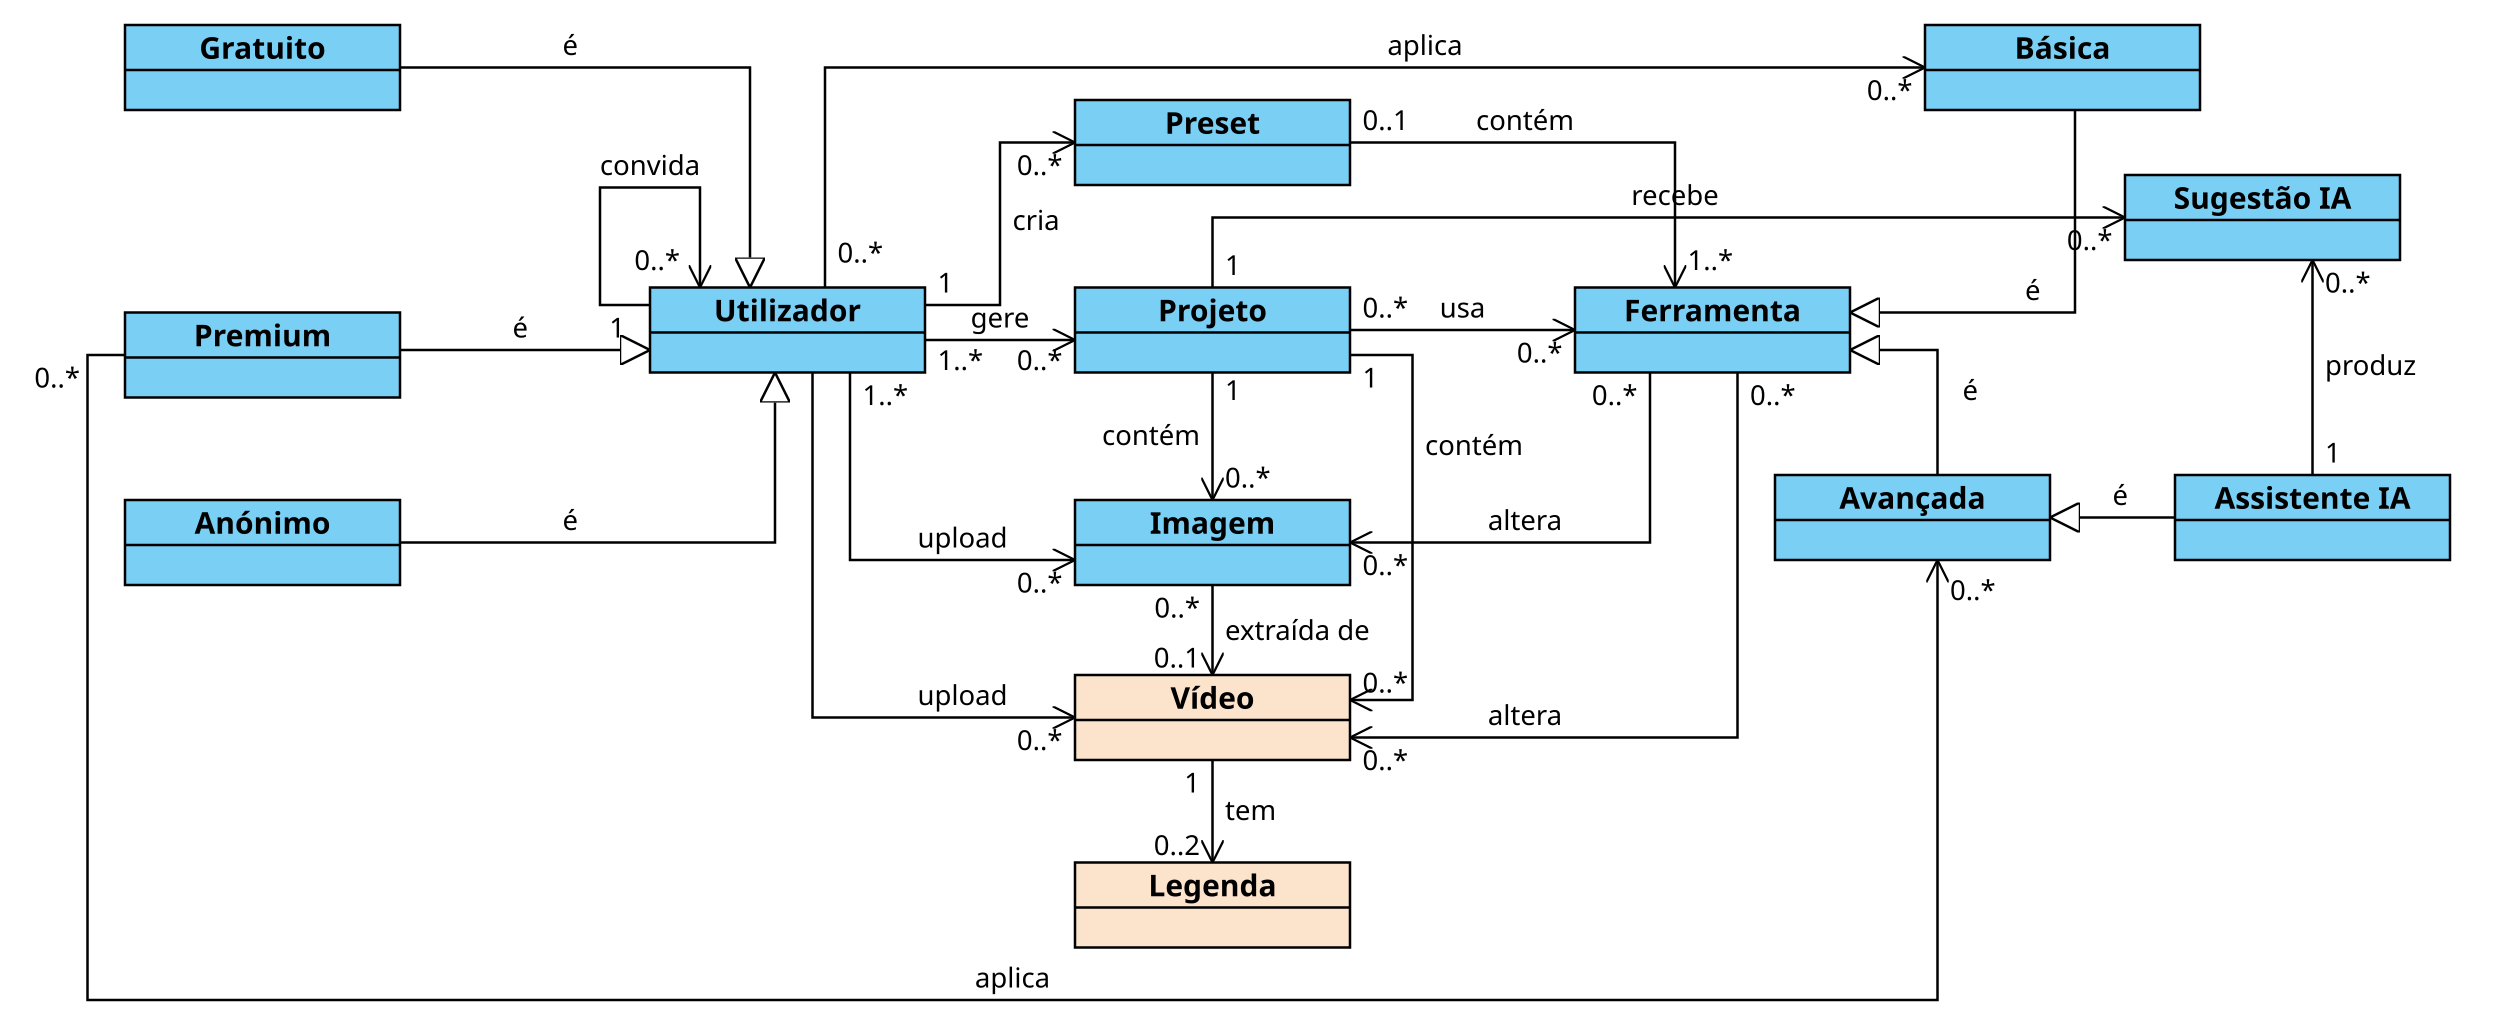
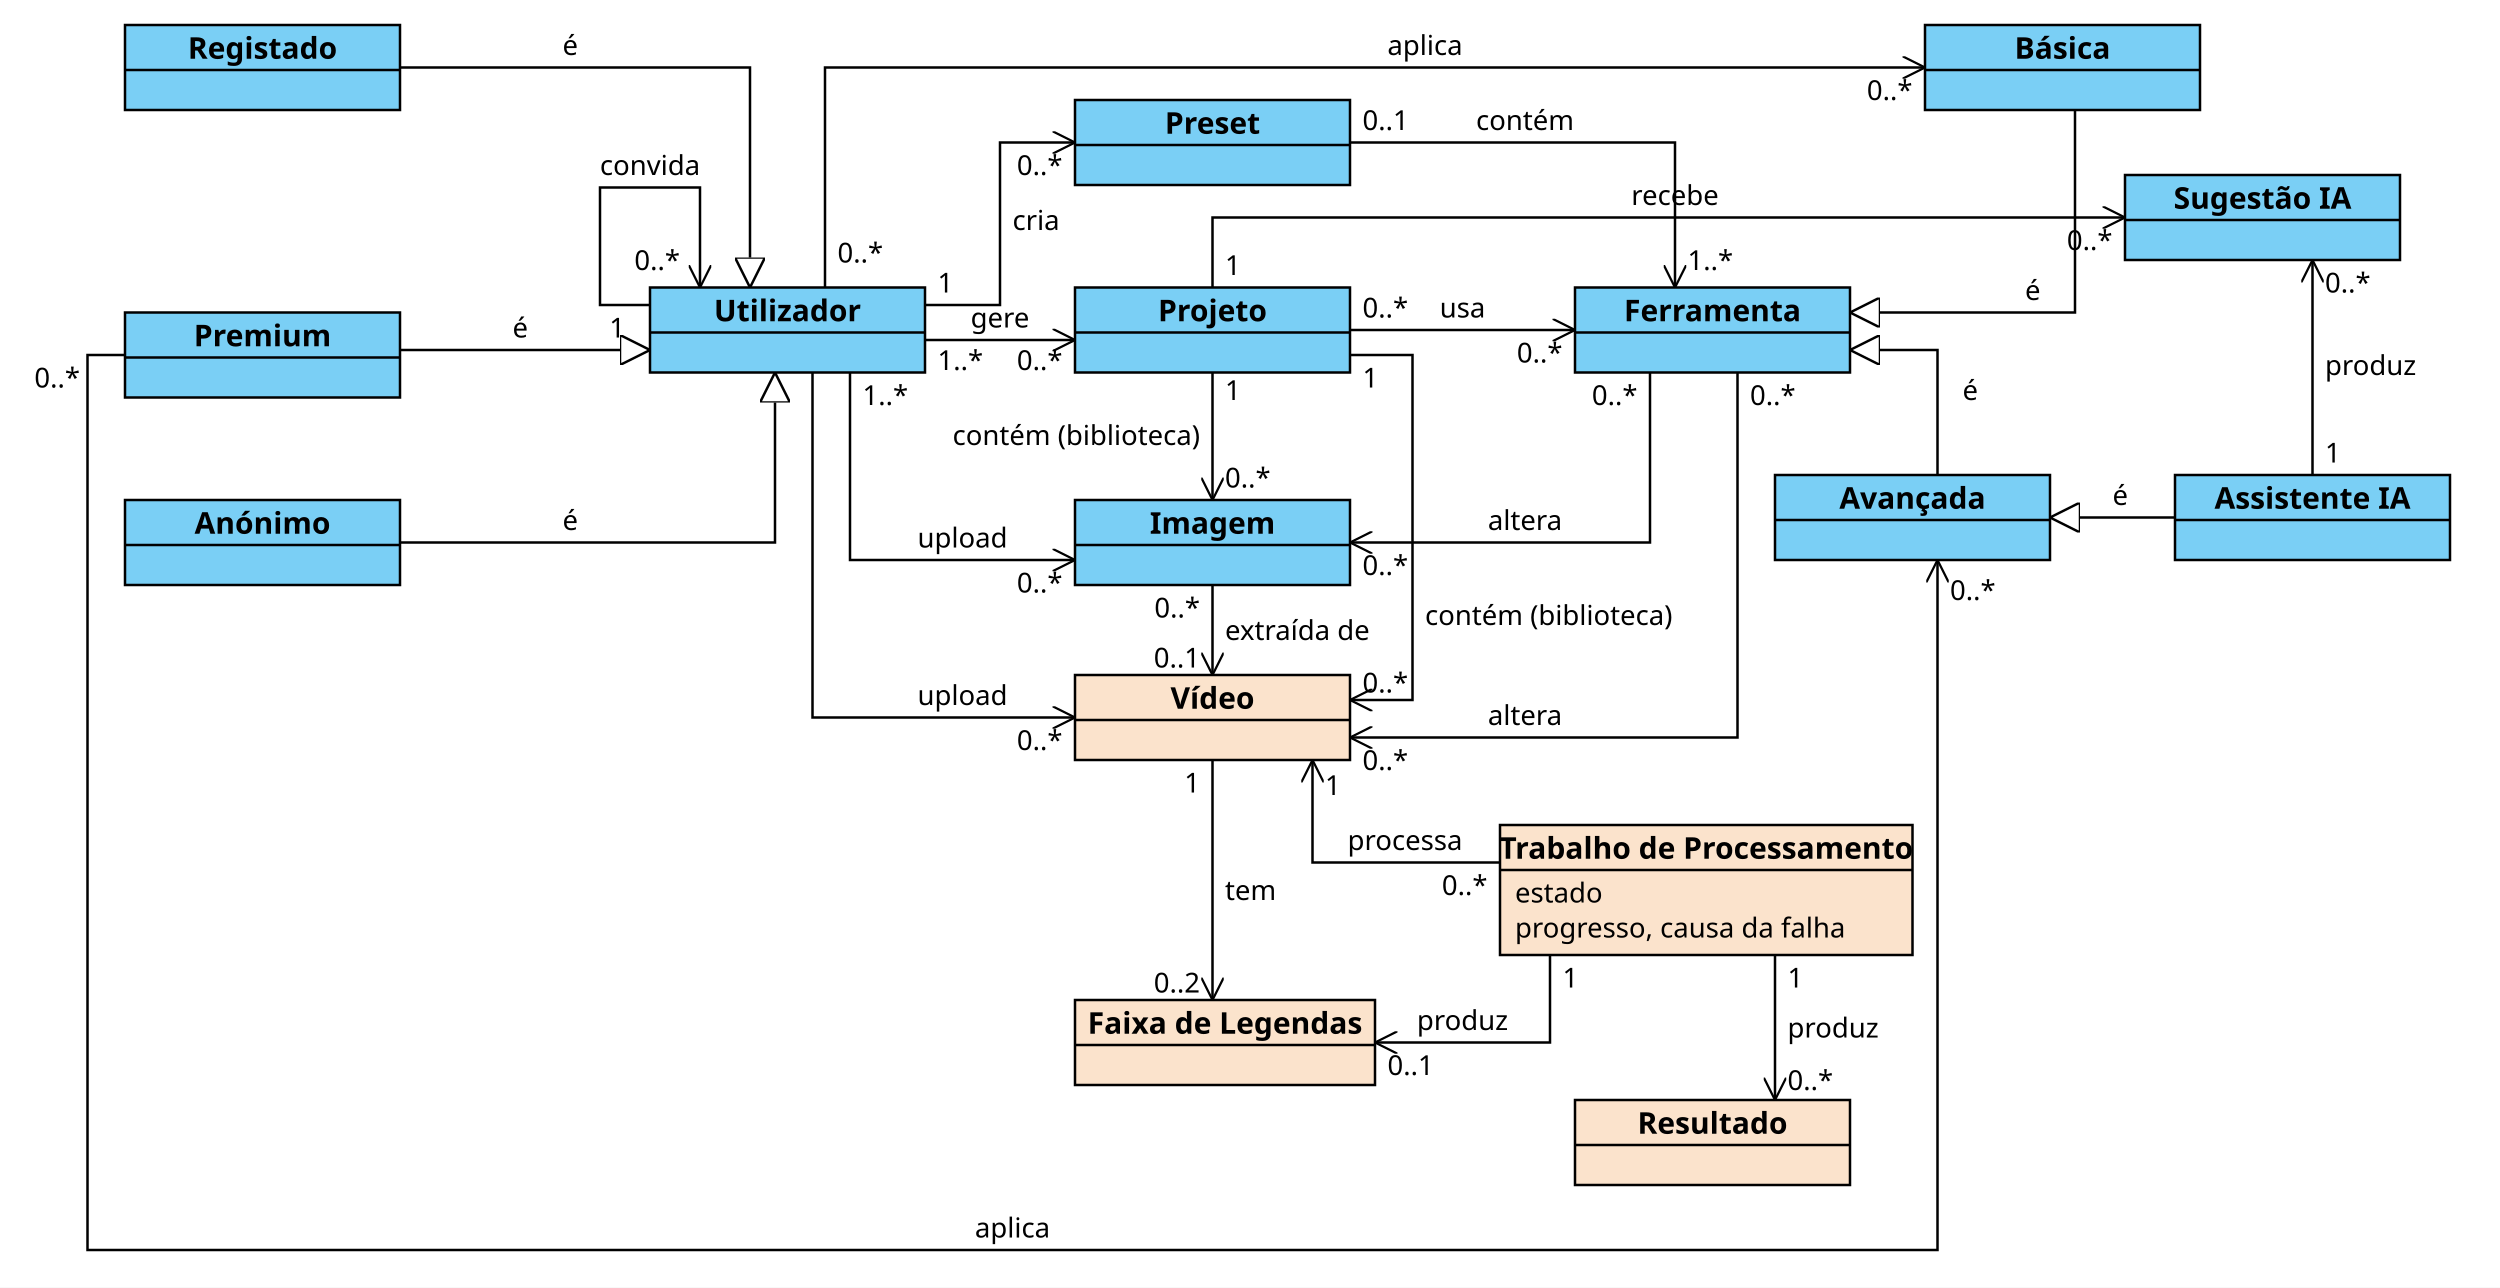
- <svg xmlns="http://www.w3.org/2000/svg" viewBox="-10 0 1000 410" width="1000" height="410" font-family="Carlito, Calibri, sans-serif">
+ <svg xmlns="http://www.w3.org/2000/svg" viewBox="-10 0 1000 515" width="1000" height="515" font-family="Carlito, Calibri, sans-serif">
  <defs>
    <marker id="seta" viewBox="0 0 10 10" refX="10" refY="5" markerWidth="9" markerHeight="9" orient="auto" markerUnits="userSpaceOnUse">
      <path d="M0,0 L10,5 L0,10" fill="none" stroke="#000" stroke-width="1" />
    </marker>
    <marker id="heranca" viewBox="0 0 12 12" refX="12" refY="6" markerWidth="12" markerHeight="12" orient="auto" markerUnits="userSpaceOnUse">
      <path d="M0,0 L12,6 L0,12 Z" fill="#fff" stroke="#000" stroke-width="1" />
    </marker>
  </defs>
-   <rect x="-10" width="1000" height="410" fill="#fff" />
+   <rect x="-10" width="1000" height="515" fill="#fff" />
  <polyline points="150,27 290,27 290,115" fill="none" stroke="#000" stroke-width="1" marker-end="url(#heranca)" />
  <text x="215" y="22" font-size="11" text-anchor="start">é</text>
  <polyline points="150,140 250,140" fill="none" stroke="#000" stroke-width="1" marker-end="url(#heranca)" />
  <text x="195" y="135" font-size="11" text-anchor="start">é</text>
  <text x="240" y="135" font-size="11" text-anchor="end">1</text>
  <polyline points="150,217 300,217 300,149" fill="none" stroke="#000" stroke-width="1" marker-end="url(#heranca)" />
  <text x="215" y="212" font-size="11" text-anchor="start">é</text>
  <polyline points="820,44 820,125 730,125" fill="none" stroke="#000" stroke-width="1" marker-end="url(#heranca)" />
  <text x="800" y="120" font-size="11" text-anchor="start">é</text>
  <polyline points="765,190 765,140 730,140" fill="none" stroke="#000" stroke-width="1" marker-end="url(#heranca)" />
  <text x="775" y="160" font-size="11" text-anchor="start">é</text>
  <polyline points="860,207 810,207" fill="none" stroke="#000" stroke-width="1" marker-end="url(#heranca)" />
  <text x="835" y="202" font-size="11" text-anchor="start">é</text>
  <polyline points="250,122 230,122 230,75 270,75 270,115" fill="none" stroke="#000" stroke-width="1" marker-end="url(#seta)" />
  <text x="250" y="70" font-size="11" text-anchor="middle">convida</text>
  <text x="262" y="108" font-size="11" text-anchor="end">0..*</text>
  <polyline points="320,115 320,27 760,27" fill="none" stroke="#000" stroke-width="1" marker-end="url(#seta)" />
  <text x="560" y="22" font-size="11" text-anchor="middle">aplica</text>
  <text x="755" y="40" font-size="11" text-anchor="end">0..*</text>
  <text x="325" y="105" font-size="11" text-anchor="start">0..*</text>
  <polyline points="360,122 390,122 390,57 420,57" fill="none" stroke="#000" stroke-width="1" marker-end="url(#seta)" />
  <text x="395" y="92" font-size="11" text-anchor="start">cria</text>
  <text x="365" y="117" font-size="11" text-anchor="start">1</text>
  <text x="415" y="70" font-size="11" text-anchor="end">0..*</text>
  <polyline points="360,136 420,136" fill="none" stroke="#000" stroke-width="1" marker-end="url(#seta)" />
  <text x="390" y="131" font-size="11" text-anchor="middle">gere</text>
  <text x="365" y="148" font-size="11" text-anchor="start">1..*</text>
  <text x="415" y="148" font-size="11" text-anchor="end">0..*</text>
  <polyline points="330,149 330,224 420,224" fill="none" stroke="#000" stroke-width="1" marker-end="url(#seta)" />
  <text x="375" y="219" font-size="11" text-anchor="middle">upload</text>
  <text x="335" y="162" font-size="11" text-anchor="start">1..*</text>
  <text x="415" y="237" font-size="11" text-anchor="end">0..*</text>
  <polyline points="315,149 315,287 420,287" fill="none" stroke="#000" stroke-width="1" marker-end="url(#seta)" />
  <text x="375" y="282" font-size="11" text-anchor="middle">upload</text>
  <text x="415" y="300" font-size="11" text-anchor="end">0..*</text>
-   <polyline points="40,142 25,142 25,400 765,400 765,224" fill="none" stroke="#000" stroke-width="1" marker-end="url(#seta)" />
-   <text x="395" y="395" font-size="11" text-anchor="middle">aplica</text>
+   <polyline points="40,142 25,142 25,500 765,500 765,224" fill="none" stroke="#000" stroke-width="1" marker-end="url(#seta)" />
+   <text x="395" y="495" font-size="11" text-anchor="middle">aplica</text>
  <text x="22" y="155" font-size="11" text-anchor="end">0..*</text>
  <text x="770" y="240" font-size="11" text-anchor="start">0..*</text>
  <polyline points="475,115 475,87 840,87" fill="none" stroke="#000" stroke-width="1" marker-end="url(#seta)" />
  <text x="660" y="82" font-size="11" text-anchor="middle">recebe</text>
  <text x="480" y="110" font-size="11" text-anchor="start">1</text>
  <text x="835" y="100" font-size="11" text-anchor="end">0..*</text>
  <polyline points="530,132 620,132" fill="none" stroke="#000" stroke-width="1" marker-end="url(#seta)" />
  <text x="575" y="127" font-size="11" text-anchor="middle">usa</text>
  <text x="535" y="127" font-size="11" text-anchor="start">0..*</text>
  <text x="615" y="145" font-size="11" text-anchor="end">0..*</text>
  <polyline points="475,149 475,200" fill="none" stroke="#000" stroke-width="1" marker-end="url(#seta)" />
-   <text x="470" y="178" font-size="11" text-anchor="end">contém</text>
+   <text x="470" y="178" font-size="11" text-anchor="end">contém (biblioteca)</text>
  <text x="480" y="160" font-size="11" text-anchor="start">1</text>
  <text x="480" y="195" font-size="11" text-anchor="start">0..*</text>
  <polyline points="530,142 555,142 555,280 530,280" fill="none" stroke="#000" stroke-width="1" marker-end="url(#seta)" />
-   <text x="560" y="182" font-size="11" text-anchor="start">contém</text>
+   <text x="560" y="250" font-size="11" text-anchor="start">contém (biblioteca)</text>
  <text x="535" y="277" font-size="11" text-anchor="start">0..*</text>
  <text x="535" y="155" font-size="11" text-anchor="start">1</text>
  <polyline points="530,57 660,57 660,115" fill="none" stroke="#000" stroke-width="1" marker-end="url(#seta)" />
  <text x="600" y="52" font-size="11" text-anchor="middle">contém</text>
  <text x="535" y="52" font-size="11" text-anchor="start">0..1</text>
  <text x="665" y="108" font-size="11" text-anchor="start">1..*</text>
  <polyline points="650,149 650,217 530,217" fill="none" stroke="#000" stroke-width="1" marker-end="url(#seta)" />
  <text x="600" y="212" font-size="11" text-anchor="middle">altera</text>
  <text x="645" y="162" font-size="11" text-anchor="end">0..*</text>
  <text x="535" y="230" font-size="11" text-anchor="start">0..*</text>
  <polyline points="685,149 685,295 530,295" fill="none" stroke="#000" stroke-width="1" marker-end="url(#seta)" />
  <text x="600" y="290" font-size="11" text-anchor="middle">altera</text>
  <text x="690" y="162" font-size="11" text-anchor="start">0..*</text>
  <text x="535" y="308" font-size="11" text-anchor="start">0..*</text>
  <polyline points="915,190 915,104" fill="none" stroke="#000" stroke-width="1" marker-end="url(#seta)" />
  <text x="920" y="150" font-size="11" text-anchor="start">produz</text>
  <text x="920" y="185" font-size="11" text-anchor="start">1</text>
  <text x="920" y="117" font-size="11" text-anchor="start">0..*</text>
  <polyline points="475,234 475,270" fill="none" stroke="#000" stroke-width="1" marker-end="url(#seta)" />
  <text x="480" y="256" font-size="11" text-anchor="start">extraída de</text>
  <text x="470" y="247" font-size="11" text-anchor="end">0..*</text>
  <text x="470" y="267" font-size="11" text-anchor="end">0..1</text>
-   <polyline points="475,304 475,345" fill="none" stroke="#000" stroke-width="1" marker-end="url(#seta)" />
-   <text x="480" y="328" font-size="11" text-anchor="start">tem</text>
+   <polyline points="475,304 475,400" fill="none" stroke="#000" stroke-width="1" marker-end="url(#seta)" />
+   <text x="480" y="360" font-size="11" text-anchor="start">tem</text>
  <text x="470" y="317" font-size="11" text-anchor="end">1</text>
-   <text x="470" y="342" font-size="11" text-anchor="end">0..2</text>
+   <text x="470" y="397" font-size="11" text-anchor="end">0..2</text>
+   <polyline points="590,345 515,345 515,304" fill="none" stroke="#000" stroke-width="1" marker-end="url(#seta)" />
+   <text x="552" y="340" font-size="11" text-anchor="middle">processa</text>
+   <text x="585" y="358" font-size="11" text-anchor="end">0..*</text>
+   <text x="520" y="318" font-size="11" text-anchor="start">1</text>
+   <polyline points="610,382 610,417 540,417" fill="none" stroke="#000" stroke-width="1" marker-end="url(#seta)" />
+   <text x="575" y="412" font-size="11" text-anchor="middle">produz</text>
+   <text x="615" y="395" font-size="11" text-anchor="start">1</text>
+   <text x="545" y="430" font-size="11" text-anchor="start">0..1</text>
+   <polyline points="700,382 700,440" fill="none" stroke="#000" stroke-width="1" marker-end="url(#seta)" />
+   <text x="705" y="415" font-size="11" text-anchor="start">produz</text>
+   <text x="705" y="395" font-size="11" text-anchor="start">1</text>
+   <text x="705" y="436" font-size="11" text-anchor="start">0..*</text>
  <rect x="40" y="10" width="110" height="34" fill="#7ACFF5" stroke="#000" stroke-width="1" />
  <line x1="40" y1="28" x2="150" y2="28" stroke="#000" stroke-width="1" />
-   <text x="95.0" y="23.5" text-anchor="middle" font-weight="bold" font-size="12">Gratuito</text>
+   <text x="95.0" y="23.5" text-anchor="middle" font-weight="bold" font-size="12">Registado</text>
  <rect x="40" y="125" width="110" height="34" fill="#7ACFF5" stroke="#000" stroke-width="1" />
  <line x1="40" y1="143" x2="150" y2="143" stroke="#000" stroke-width="1" />
  <text x="95.0" y="138.5" text-anchor="middle" font-weight="bold" font-size="12">Premium</text>
  <rect x="40" y="200" width="110" height="34" fill="#7ACFF5" stroke="#000" stroke-width="1" />
  <line x1="40" y1="218" x2="150" y2="218" stroke="#000" stroke-width="1" />
  <text x="95.0" y="213.5" text-anchor="middle" font-weight="bold" font-size="12">Anónimo</text>
  <rect x="250" y="115" width="110" height="34" fill="#7ACFF5" stroke="#000" stroke-width="1" />
  <line x1="250" y1="133" x2="360" y2="133" stroke="#000" stroke-width="1" />
  <text x="305.0" y="128.5" text-anchor="middle" font-weight="bold" font-size="12">Utilizador</text>
  <rect x="420" y="40" width="110" height="34" fill="#7ACFF5" stroke="#000" stroke-width="1" />
  <line x1="420" y1="58" x2="530" y2="58" stroke="#000" stroke-width="1" />
  <text x="475.0" y="53.5" text-anchor="middle" font-weight="bold" font-size="12">Preset</text>
  <rect x="420" y="115" width="110" height="34" fill="#7ACFF5" stroke="#000" stroke-width="1" />
  <line x1="420" y1="133" x2="530" y2="133" stroke="#000" stroke-width="1" />
  <text x="475.0" y="128.5" text-anchor="middle" font-weight="bold" font-size="12">Projeto</text>
  <rect x="420" y="200" width="110" height="34" fill="#7ACFF5" stroke="#000" stroke-width="1" />
  <line x1="420" y1="218" x2="530" y2="218" stroke="#000" stroke-width="1" />
  <text x="475.0" y="213.5" text-anchor="middle" font-weight="bold" font-size="12">Imagem</text>
  <rect x="420" y="270" width="110" height="34" fill="#FBE3CC" stroke="#000" stroke-width="1" />
  <line x1="420" y1="288" x2="530" y2="288" stroke="#000" stroke-width="1" />
  <text x="475.0" y="283.5" text-anchor="middle" font-weight="bold" font-size="12">Vídeo</text>
-   <rect x="420" y="345" width="110" height="34" fill="#FBE3CC" stroke="#000" stroke-width="1" />
-   <line x1="420" y1="363" x2="530" y2="363" stroke="#000" stroke-width="1" />
-   <text x="475.0" y="358.5" text-anchor="middle" font-weight="bold" font-size="12">Legenda</text>
+   <rect x="420" y="400" width="120" height="34" fill="#FBE3CC" stroke="#000" stroke-width="1" />
+   <line x1="420" y1="418" x2="540" y2="418" stroke="#000" stroke-width="1" />
+   <text x="480.0" y="413.5" text-anchor="middle" font-weight="bold" font-size="12">Faixa de Legendas</text>
+   <rect x="590" y="330" width="165" height="52" fill="#FBE3CC" stroke="#000" stroke-width="1" />
+   <line x1="590" y1="348" x2="755" y2="348" stroke="#000" stroke-width="1" />
+   <text x="672.5" y="343.5" text-anchor="middle" font-weight="bold" font-size="12">Trabalho de Processamento</text>
+   <text x="596" y="361" font-size="11">estado</text>
+   <text x="596" y="375" font-size="11">progresso, causa da falha</text>
+   <rect x="620" y="440" width="110" height="34" fill="#FBE3CC" stroke="#000" stroke-width="1" />
+   <line x1="620" y1="458" x2="730" y2="458" stroke="#000" stroke-width="1" />
+   <text x="675.0" y="453.5" text-anchor="middle" font-weight="bold" font-size="12">Resultado</text>
  <rect x="760" y="10" width="110" height="34" fill="#7ACFF5" stroke="#000" stroke-width="1" />
  <line x1="760" y1="28" x2="870" y2="28" stroke="#000" stroke-width="1" />
  <text x="815.0" y="23.5" text-anchor="middle" font-weight="bold" font-size="12">Básica</text>
  <rect x="840" y="70" width="110" height="34" fill="#7ACFF5" stroke="#000" stroke-width="1" />
  <line x1="840" y1="88" x2="950" y2="88" stroke="#000" stroke-width="1" />
  <text x="895.0" y="83.5" text-anchor="middle" font-weight="bold" font-size="12">Sugestão IA</text>
  <rect x="620" y="115" width="110" height="34" fill="#7ACFF5" stroke="#000" stroke-width="1" />
  <line x1="620" y1="133" x2="730" y2="133" stroke="#000" stroke-width="1" />
  <text x="675.0" y="128.5" text-anchor="middle" font-weight="bold" font-size="12">Ferramenta</text>
  <rect x="700" y="190" width="110" height="34" fill="#7ACFF5" stroke="#000" stroke-width="1" />
  <line x1="700" y1="208" x2="810" y2="208" stroke="#000" stroke-width="1" />
  <text x="755.0" y="203.5" text-anchor="middle" font-weight="bold" font-size="12">Avançada</text>
  <rect x="860" y="190" width="110" height="34" fill="#7ACFF5" stroke="#000" stroke-width="1" />
  <line x1="860" y1="208" x2="970" y2="208" stroke="#000" stroke-width="1" />
  <text x="915.0" y="203.5" text-anchor="middle" font-weight="bold" font-size="12">Assistente IA</text>
</svg>
